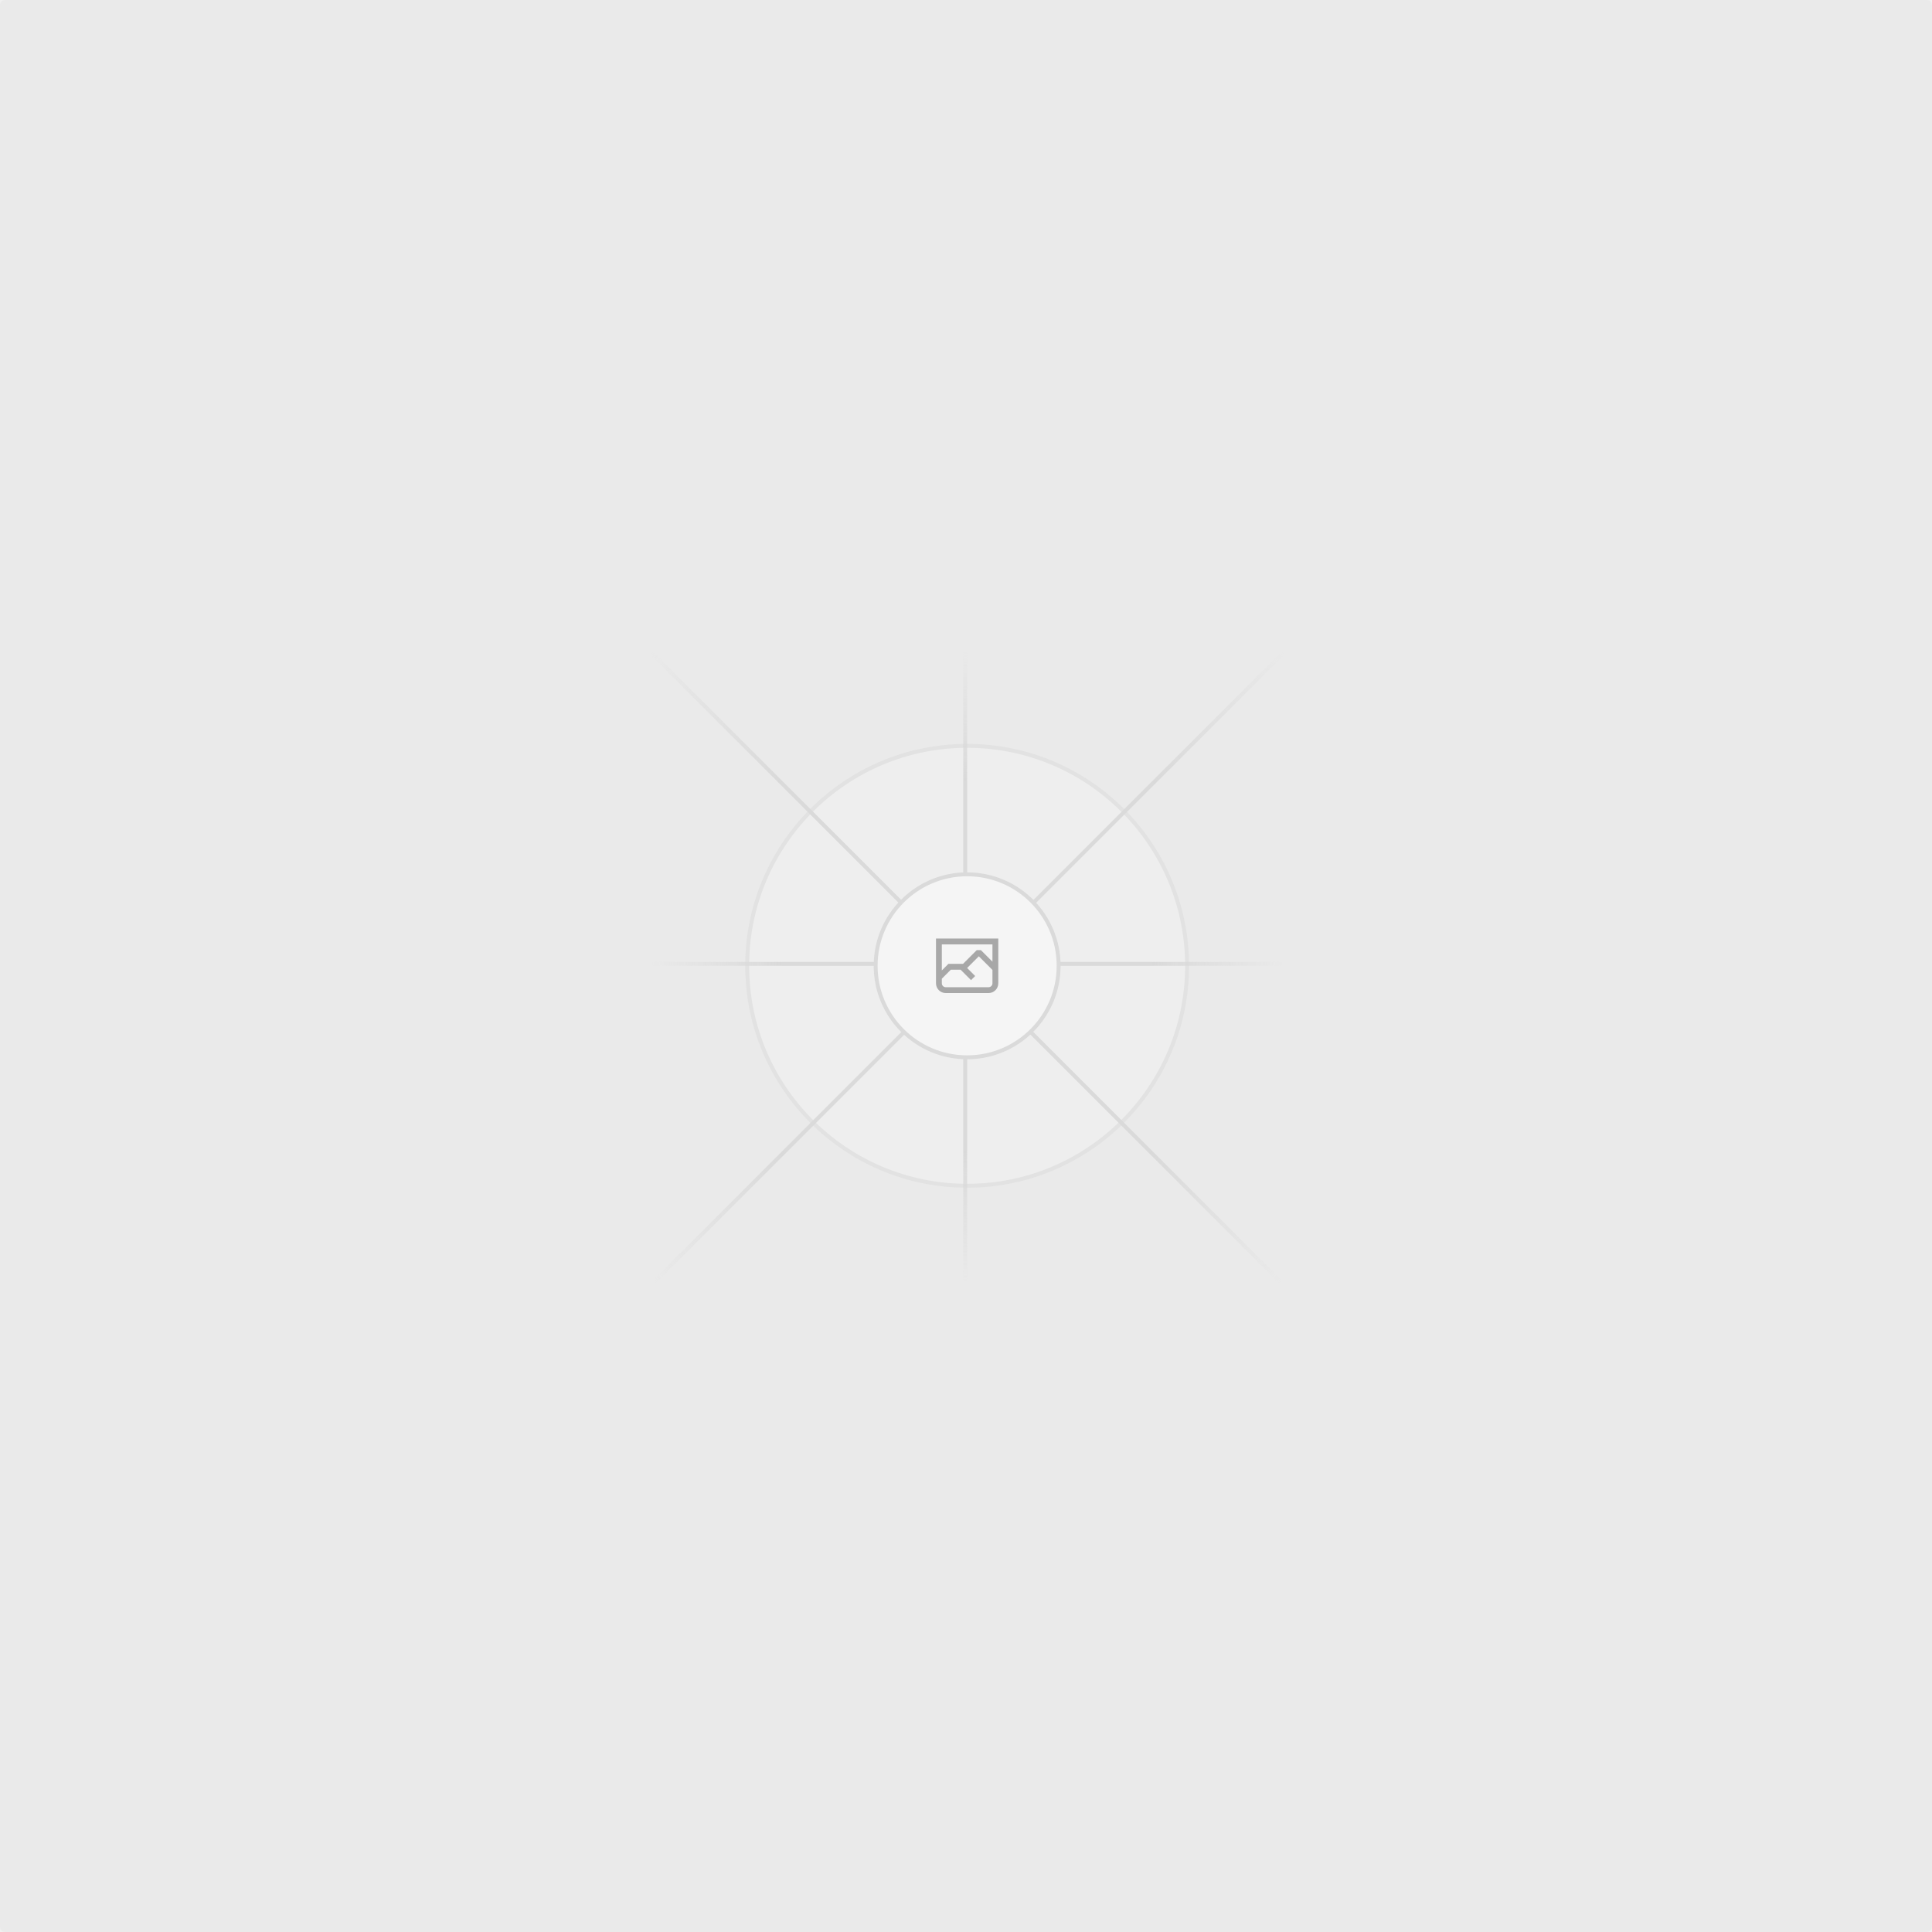
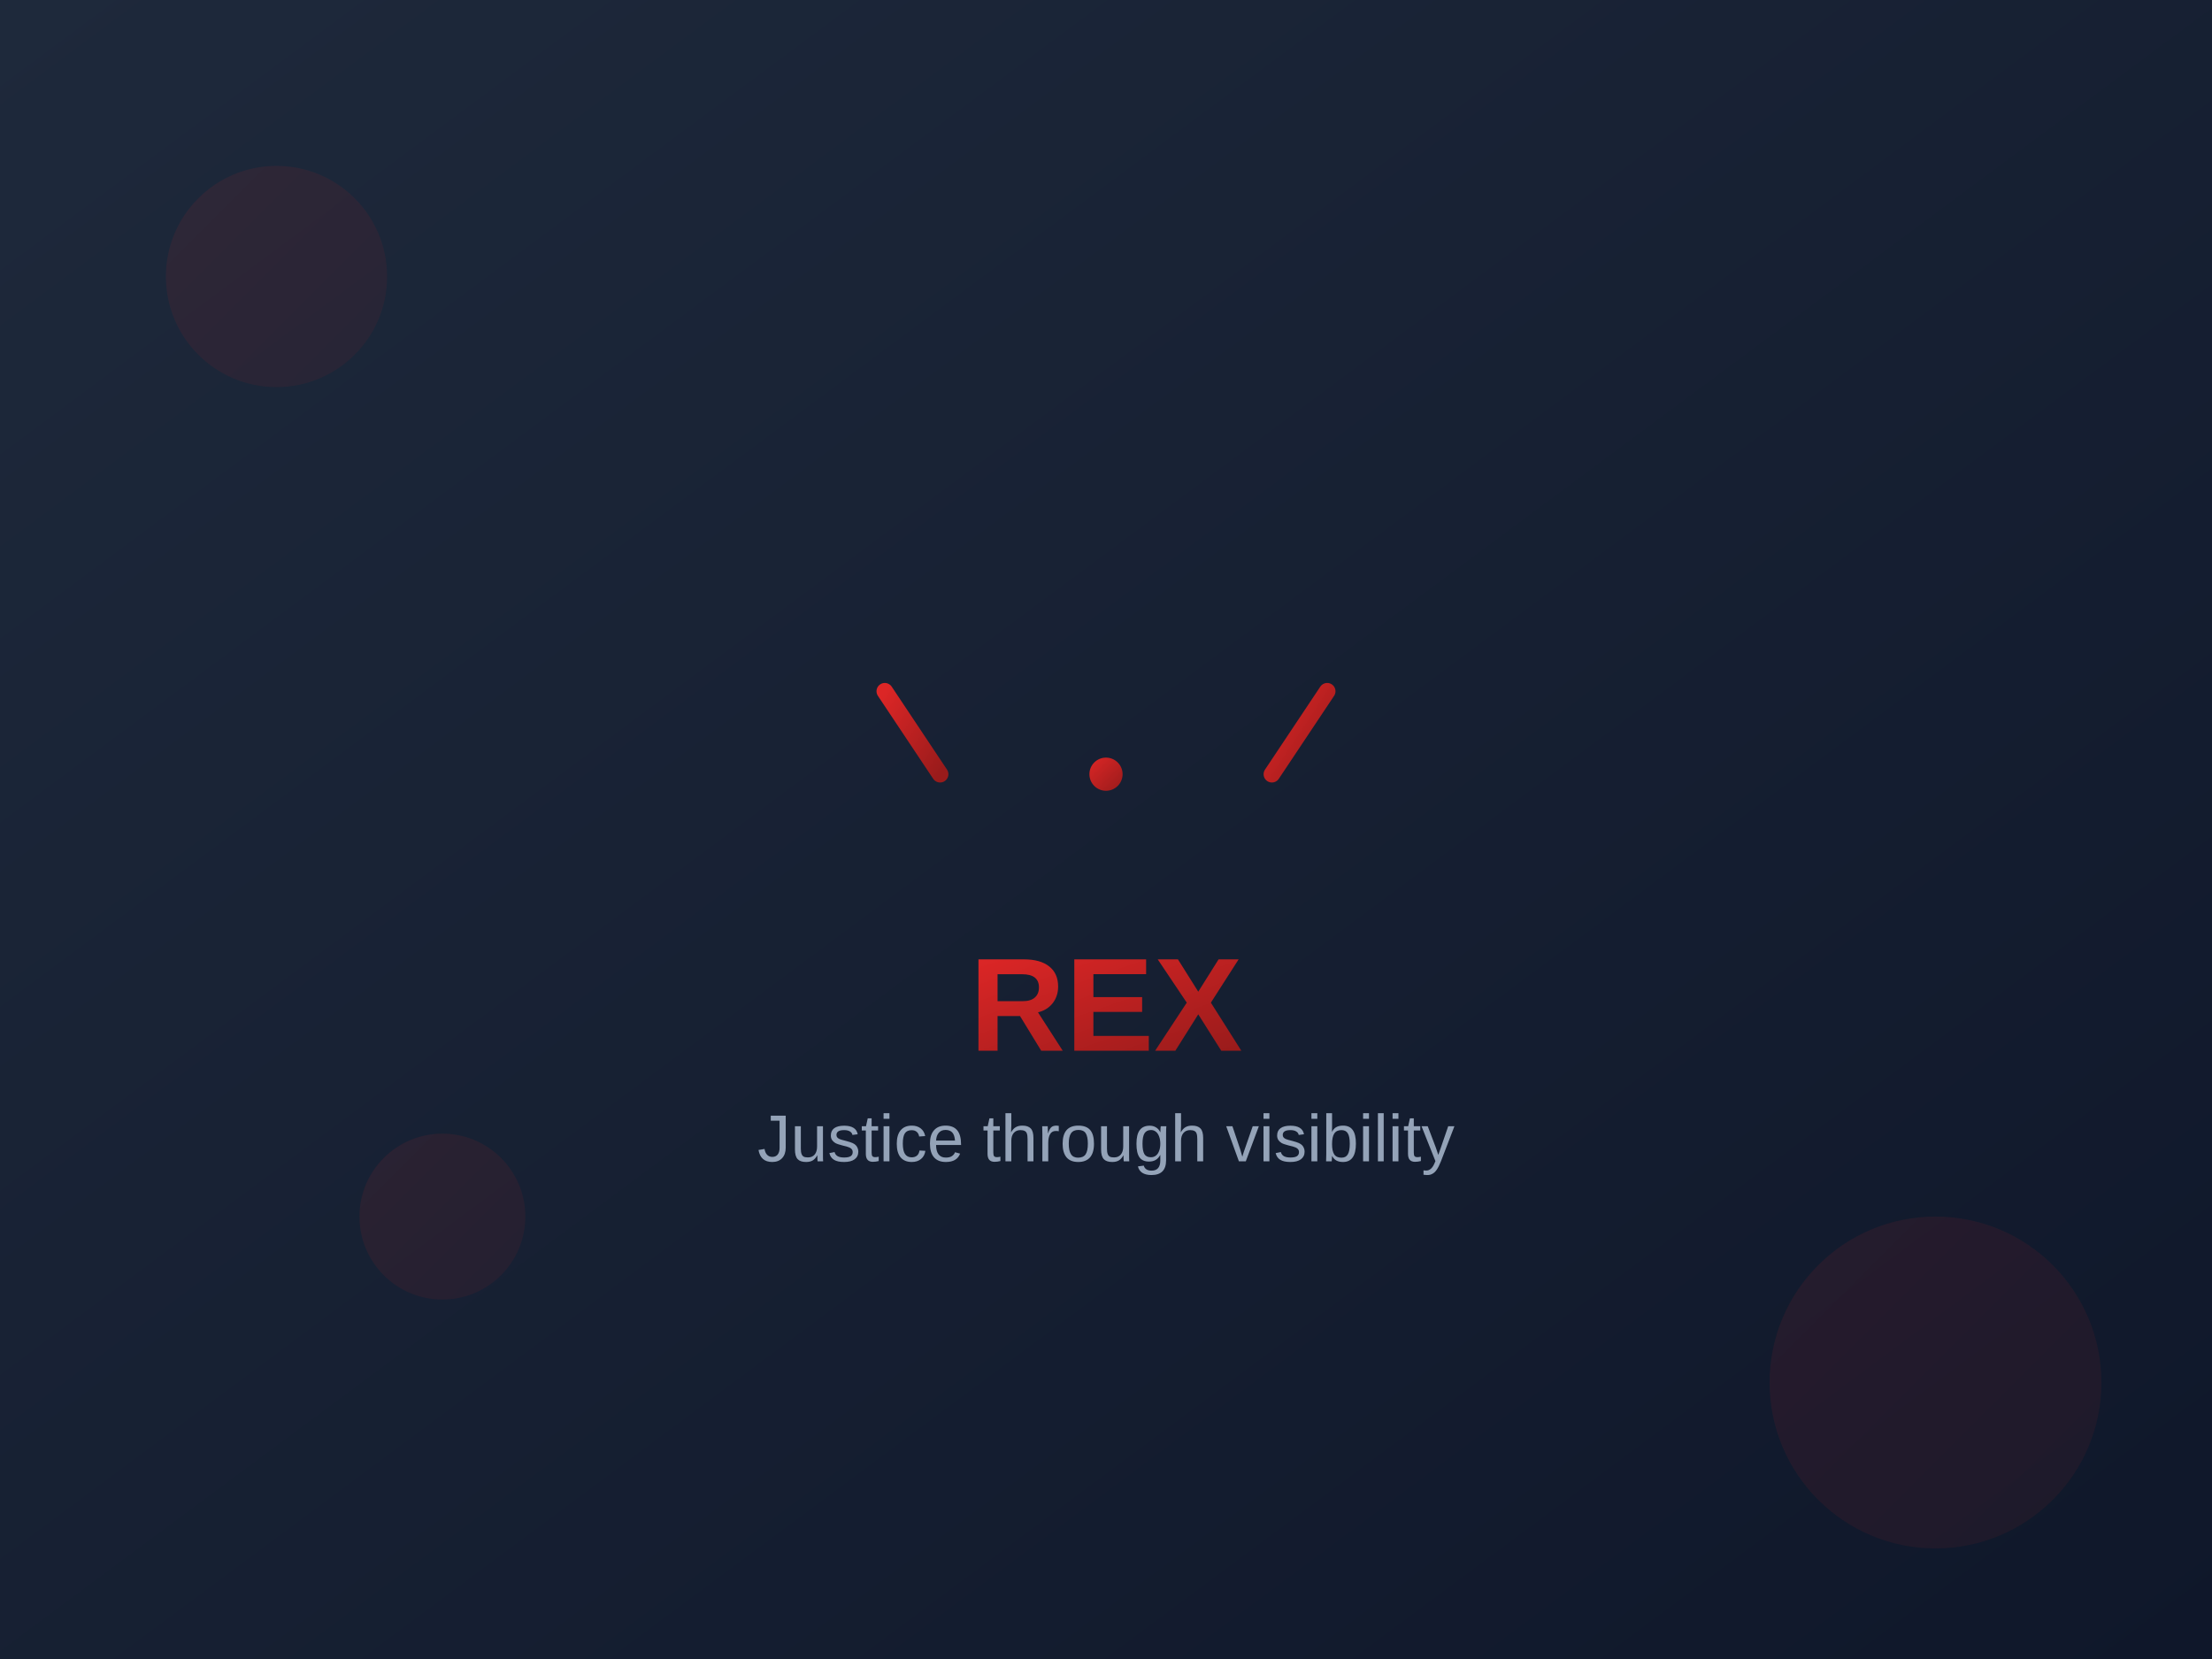
- <svg xmlns="http://www.w3.org/2000/svg" width="1200" height="1200" fill="none">
-   <rect width="1200" height="1200" fill="#EAEAEA" rx="3" />
-   <g opacity=".5">
-     <g opacity=".5">
-       <path fill="#FAFAFA" d="M600.709 736.5c-75.454 0-136.621-61.167-136.621-136.62 0-75.454 61.167-136.621 136.621-136.621 75.453 0 136.62 61.167 136.62 136.621 0 75.453-61.167 136.62-136.62 136.62Z" />
-       <path stroke="#C9C9C9" stroke-width="2.418" d="M600.709 736.5c-75.454 0-136.621-61.167-136.621-136.62 0-75.454 61.167-136.621 136.621-136.621 75.453 0 136.62 61.167 136.62 136.621 0 75.453-61.167 136.62-136.62 136.62Z" />
+ <svg xmlns="http://www.w3.org/2000/svg" width="400" height="300" viewBox="0 0 400 300">
+   <defs>
+     <linearGradient id="bgGradient" x1="0%" y1="0%" x2="100%" y2="100%">
+       <stop offset="0%" style="stop-color:#1e293b;stop-opacity:1" />
+       <stop offset="100%" style="stop-color:#0f172a;stop-opacity:1" />
+     </linearGradient>
+     <linearGradient id="accentGradient" x1="0%" y1="0%" x2="100%" y2="100%">
+       <stop offset="0%" style="stop-color:#dc2626;stop-opacity:1" />
+       <stop offset="100%" style="stop-color:#991b1b;stop-opacity:1" />
+     </linearGradient>
+   </defs>
+   <rect width="400" height="300" fill="url(#bgGradient)" />
+   <g transform="translate(200, 120)">
+     <g>
+       <line x1="0" y1="20" x2="0" y2="40" stroke="url(#accentGradient)" stroke-width="3" stroke-linecap="round" />
+       <line x1="-30" y1="20" x2="30" y2="20" stroke="url(#accentGradient)" stroke-width="3" stroke-linecap="round" />
+       <line x1="-30" y1="20" x2="-40" y2="5" stroke="url(#accentGradient)" stroke-width="3" stroke-linecap="round" />
+       <line x1="-40" y1="5" x2="-20" y2="5" stroke="url(#accentGradient)" stroke-width="3" stroke-linecap="round" />
+       <line x1="-30" y1="5" x2="-30" y2="-5" stroke="url(#accentGradient)" stroke-width="2" stroke-linecap="round" />
+       <line x1="30" y1="20" x2="40" y2="5" stroke="url(#accentGradient)" stroke-width="3" stroke-linecap="round" />
+       <line x1="40" y1="5" x2="20" y2="5" stroke="url(#accentGradient)" stroke-width="3" stroke-linecap="round" />
+       <line x1="30" y1="5" x2="30" y2="-5" stroke="url(#accentGradient)" stroke-width="2" stroke-linecap="round" />
+       <circle cx="0" cy="20" r="3" fill="url(#accentGradient)" />
    </g>
-     <path stroke="url(#a)" stroke-width="2.418" d="M0-1.209h553.581" transform="scale(1 -1) rotate(45 1163.11 91.165)" />
-     <path stroke="url(#b)" stroke-width="2.418" d="M404.846 598.671h391.726" />
-     <path stroke="url(#c)" stroke-width="2.418" d="M599.5 795.742V404.017" />
-     <path stroke="url(#d)" stroke-width="2.418" d="m795.717 796.597-391.441-391.44" />
-     <path fill="#fff" d="M600.709 656.704c-31.384 0-56.825-25.441-56.825-56.824 0-31.384 25.441-56.825 56.825-56.825 31.383 0 56.824 25.441 56.824 56.825 0 31.383-25.441 56.824-56.824 56.824Z" />
-     <g clip-path="url(#e)">
-       <path fill="#666" fill-rule="evenodd" d="M616.426 586.58h-31.434v16.176l3.553-3.554.531-.531h9.068l.074-.074 8.463-8.463h2.565l7.18 7.181V586.58Zm-15.715 14.654 3.698 3.699 1.283 1.282-2.565 2.565-1.282-1.283-5.2-5.199h-6.066l-5.514 5.514-.073.073v2.876a2.418 2.418 0 0 0 2.418 2.418h26.598a2.418 2.418 0 0 0 2.418-2.418v-8.317l-8.463-8.463-7.181 7.181-.071.072Zm-19.347 5.442v4.085a6.045 6.045 0 0 0 6.046 6.045h26.598a6.044 6.044 0 0 0 6.045-6.045v-7.108l1.356-1.355-1.282-1.283-.074-.073v-17.989h-38.689v23.43l-.146.146.146.147Z" clip-rule="evenodd" />
-     </g>
-     <path stroke="#C9C9C9" stroke-width="2.418" d="M600.709 656.704c-31.384 0-56.825-25.441-56.825-56.824 0-31.384 25.441-56.825 56.825-56.825 31.383 0 56.824 25.441 56.824 56.825 0 31.383-25.441 56.824-56.824 56.824Z" />
+     <text x="0" y="70" font-family="Arial, sans-serif" font-size="24" font-weight="bold" text-anchor="middle" fill="url(#accentGradient)">REX</text>
+     <text x="0" y="90" font-family="Arial, sans-serif" font-size="12" text-anchor="middle" fill="#94a3b8">Justice through visibility</text>
  </g>
-   <defs>
-     <linearGradient id="a" x1="554.061" x2="-.48" y1=".083" y2=".087" gradientUnits="userSpaceOnUse">
-       <stop stop-color="#C9C9C9" stop-opacity="0" />
-       <stop offset=".208" stop-color="#C9C9C9" />
-       <stop offset=".792" stop-color="#C9C9C9" />
-       <stop offset="1" stop-color="#C9C9C9" stop-opacity="0" />
-     </linearGradient>
-     <linearGradient id="b" x1="796.912" x2="404.507" y1="599.963" y2="599.965" gradientUnits="userSpaceOnUse">
-       <stop stop-color="#C9C9C9" stop-opacity="0" />
-       <stop offset=".208" stop-color="#C9C9C9" />
-       <stop offset=".792" stop-color="#C9C9C9" />
-       <stop offset="1" stop-color="#C9C9C9" stop-opacity="0" />
-     </linearGradient>
-     <linearGradient id="c" x1="600.792" x2="600.794" y1="403.677" y2="796.082" gradientUnits="userSpaceOnUse">
-       <stop stop-color="#C9C9C9" stop-opacity="0" />
-       <stop offset=".208" stop-color="#C9C9C9" />
-       <stop offset=".792" stop-color="#C9C9C9" />
-       <stop offset="1" stop-color="#C9C9C9" stop-opacity="0" />
-     </linearGradient>
-     <linearGradient id="d" x1="404.85" x2="796.972" y1="403.903" y2="796.02" gradientUnits="userSpaceOnUse">
-       <stop stop-color="#C9C9C9" stop-opacity="0" />
-       <stop offset=".208" stop-color="#C9C9C9" />
-       <stop offset=".792" stop-color="#C9C9C9" />
-       <stop offset="1" stop-color="#C9C9C9" stop-opacity="0" />
-     </linearGradient>
-     <clipPath id="e">
-       <path fill="#fff" d="M581.364 580.535h38.689v38.689h-38.689z" />
-     </clipPath>
-   </defs>
+   <circle cx="50" cy="50" r="20" fill="url(#accentGradient)" opacity="0.1" />
+   <circle cx="350" cy="250" r="30" fill="url(#accentGradient)" opacity="0.1" />
+   <circle cx="80" cy="220" r="15" fill="url(#accentGradient)" opacity="0.1" />
</svg>
